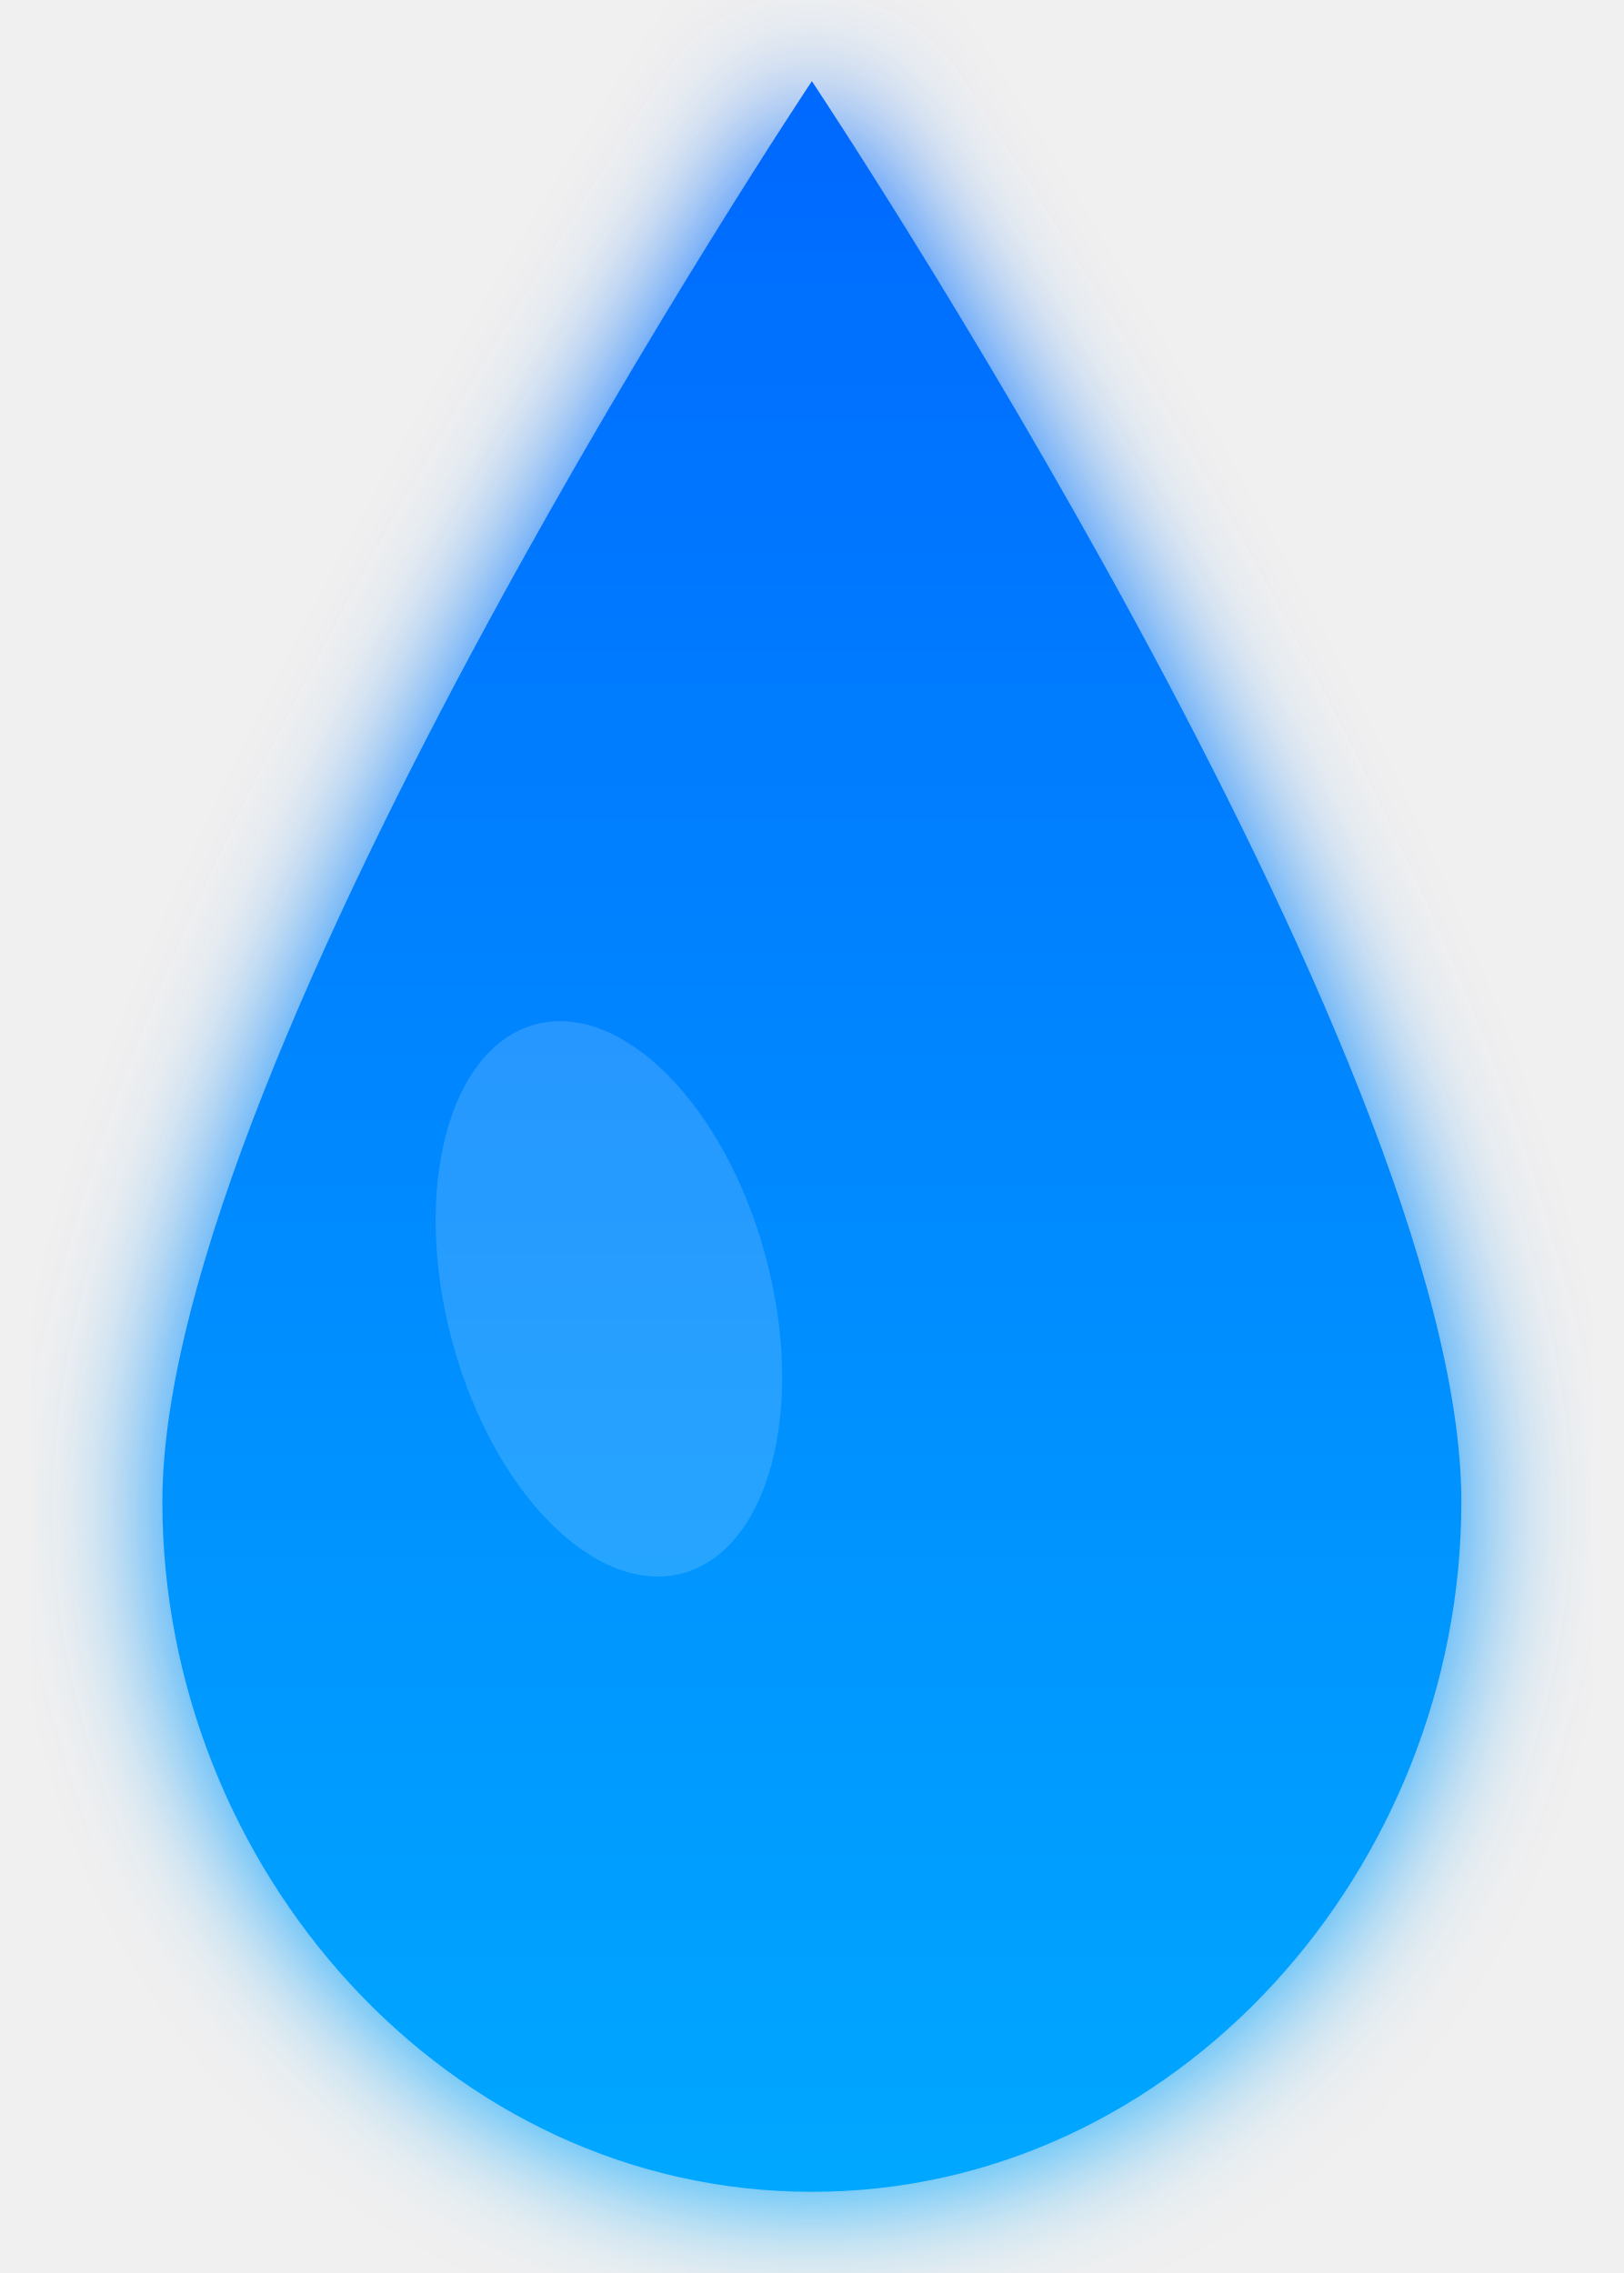
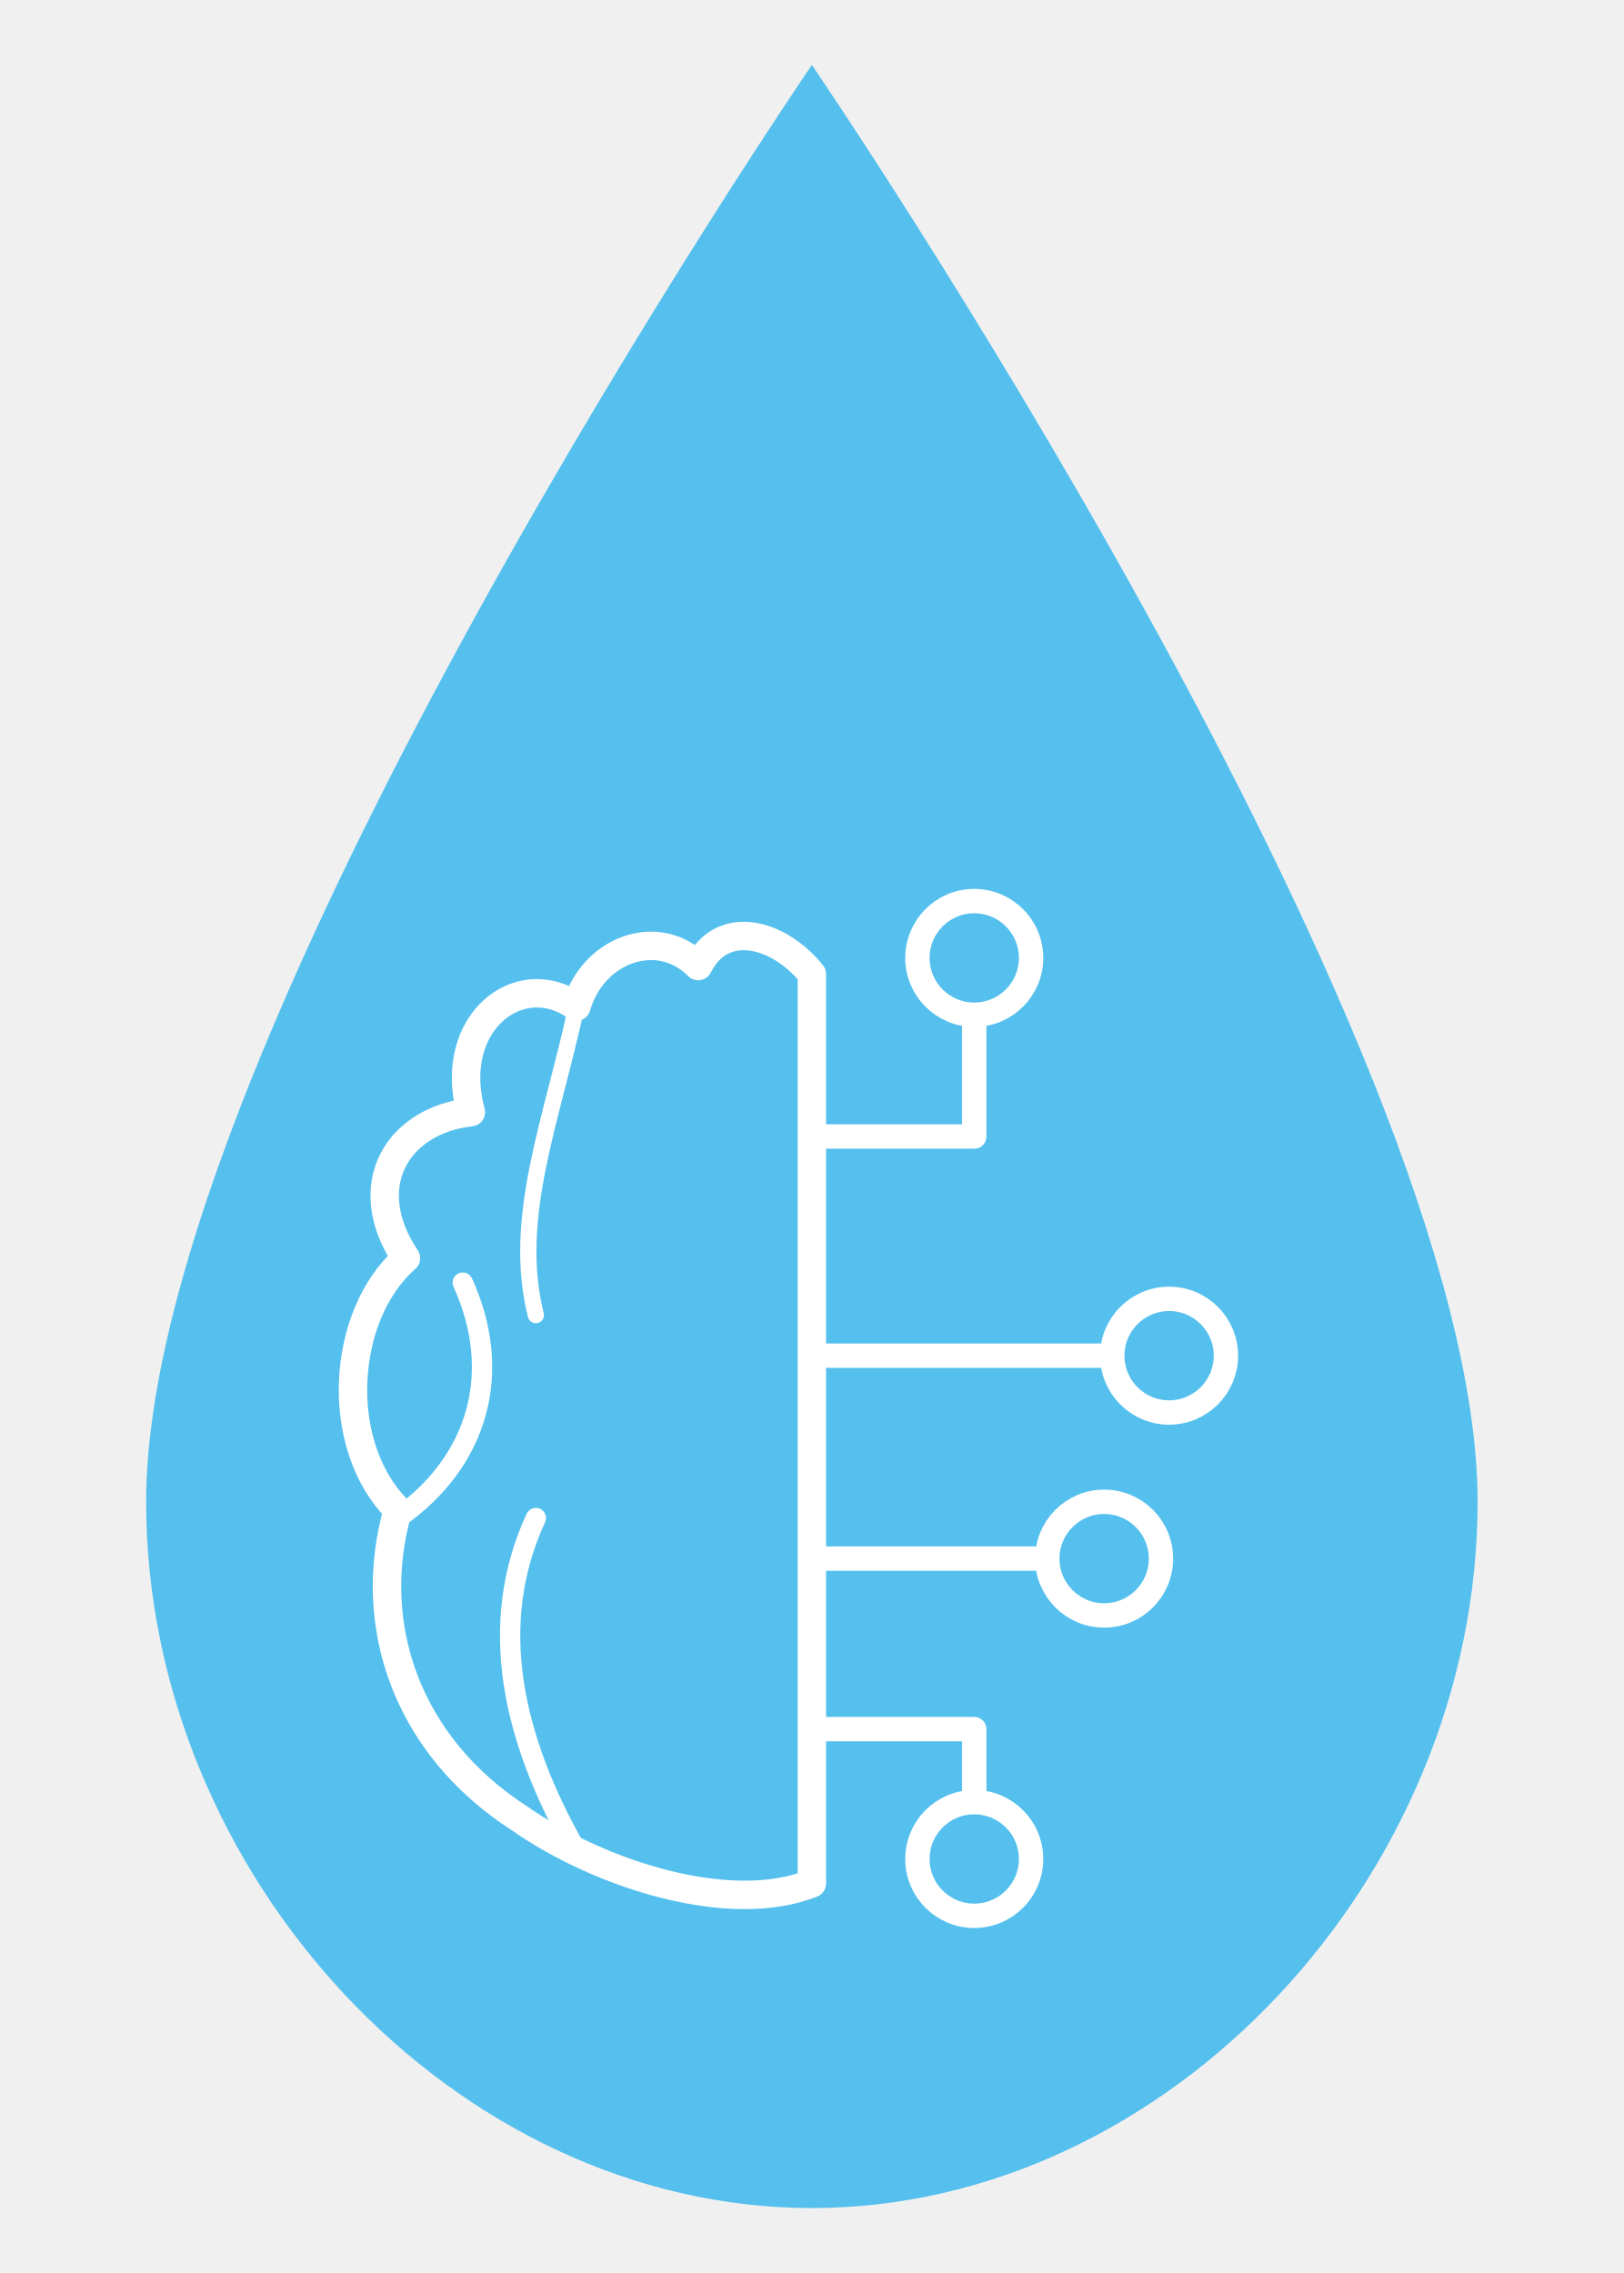
<svg xmlns="http://www.w3.org/2000/svg" viewBox="0 0 200 280" fill="none">
-   <defs>
-     <linearGradient id="dropGrad" x1="100" y1="0" x2="100" y2="280" gradientUnits="userSpaceOnUse">
-       <stop offset="0%" stop-color="#0066FF" />
-       <stop offset="100%" stop-color="#00AAFF" />
-     </linearGradient>
-     <filter id="glow">
-       <feGaussianBlur stdDeviation="8" result="coloredBlur" />
-       <feMerge>
-         <feMergeNode in="coloredBlur" />
-         <feMergeNode in="SourceGraphic" />
-       </feMerge>
-     </filter>
-   </defs>
-   <path d="M100 10 C100 10, 20 130, 20 185 C20 230, 55 270, 100 270 C145 270, 180 230, 180 185 C180 130, 100 10, 100 10Z" fill="url(#dropGrad)" filter="url(#glow)" />
-   <ellipse cx="75" cy="160" rx="20" ry="35" fill="white" opacity="0.15" transform="rotate(-15 75 160)" />
+   <path d="M100 8C100 8 18 128 18 185C18 231 56 272 100 272C144 272 182 231 182 185C182 128 100 8 100 8Z" fill="#55C0EE" />
+   <path d="     M100 232     C90 236 74 231 64 224     C50 215 45 200 49 186     C41 178 42 162 50 155     C44 146 49 138 58 137     C55 126 64 119 71 124     C73 117 81 114 86 119     C89 113 96 115 100 120     L100 232Z" stroke="white" stroke-width="3.5" stroke-linejoin="round" stroke-linecap="round" />
+   <path d="M71 228C63 214 60 200 66 187" stroke="white" stroke-width="2.5" stroke-linecap="round" />
+   <path d="M49 187C59 180 62 169 57 158" stroke="white" stroke-width="2.5" stroke-linecap="round" />
+   <path d="M71 124C68 138 63 150 66 162" stroke="white" stroke-width="2" stroke-linecap="round" />
+   <line x1="100" y1="120" x2="100" y2="232" stroke="white" stroke-width="3" stroke-linecap="round" />
+   <polyline points="100,140 120,140 120,125" stroke="white" stroke-width="3" fill="none" stroke-linecap="round" stroke-linejoin="round" />
+   <circle cx="120" cy="118" r="7" stroke="white" stroke-width="3" fill="#55C0EE" />
+   <line x1="100" y1="167" x2="144" y2="167" stroke="white" stroke-width="3" stroke-linecap="round" />
+   <circle cx="144" cy="167" r="7" stroke="white" stroke-width="3" fill="#55C0EE" />
+   <line x1="100" y1="192" x2="136" y2="192" stroke="white" stroke-width="3" stroke-linecap="round" />
+   <circle cx="136" cy="192" r="7" stroke="white" stroke-width="3" fill="#55C0EE" />
+   <polyline points="100,213 120,213 120,223" stroke="white" stroke-width="3" fill="none" stroke-linecap="round" stroke-linejoin="round" />
+   <circle cx="120" cy="229" r="7" stroke="white" stroke-width="3" fill="#55C0EE" />
</svg>
